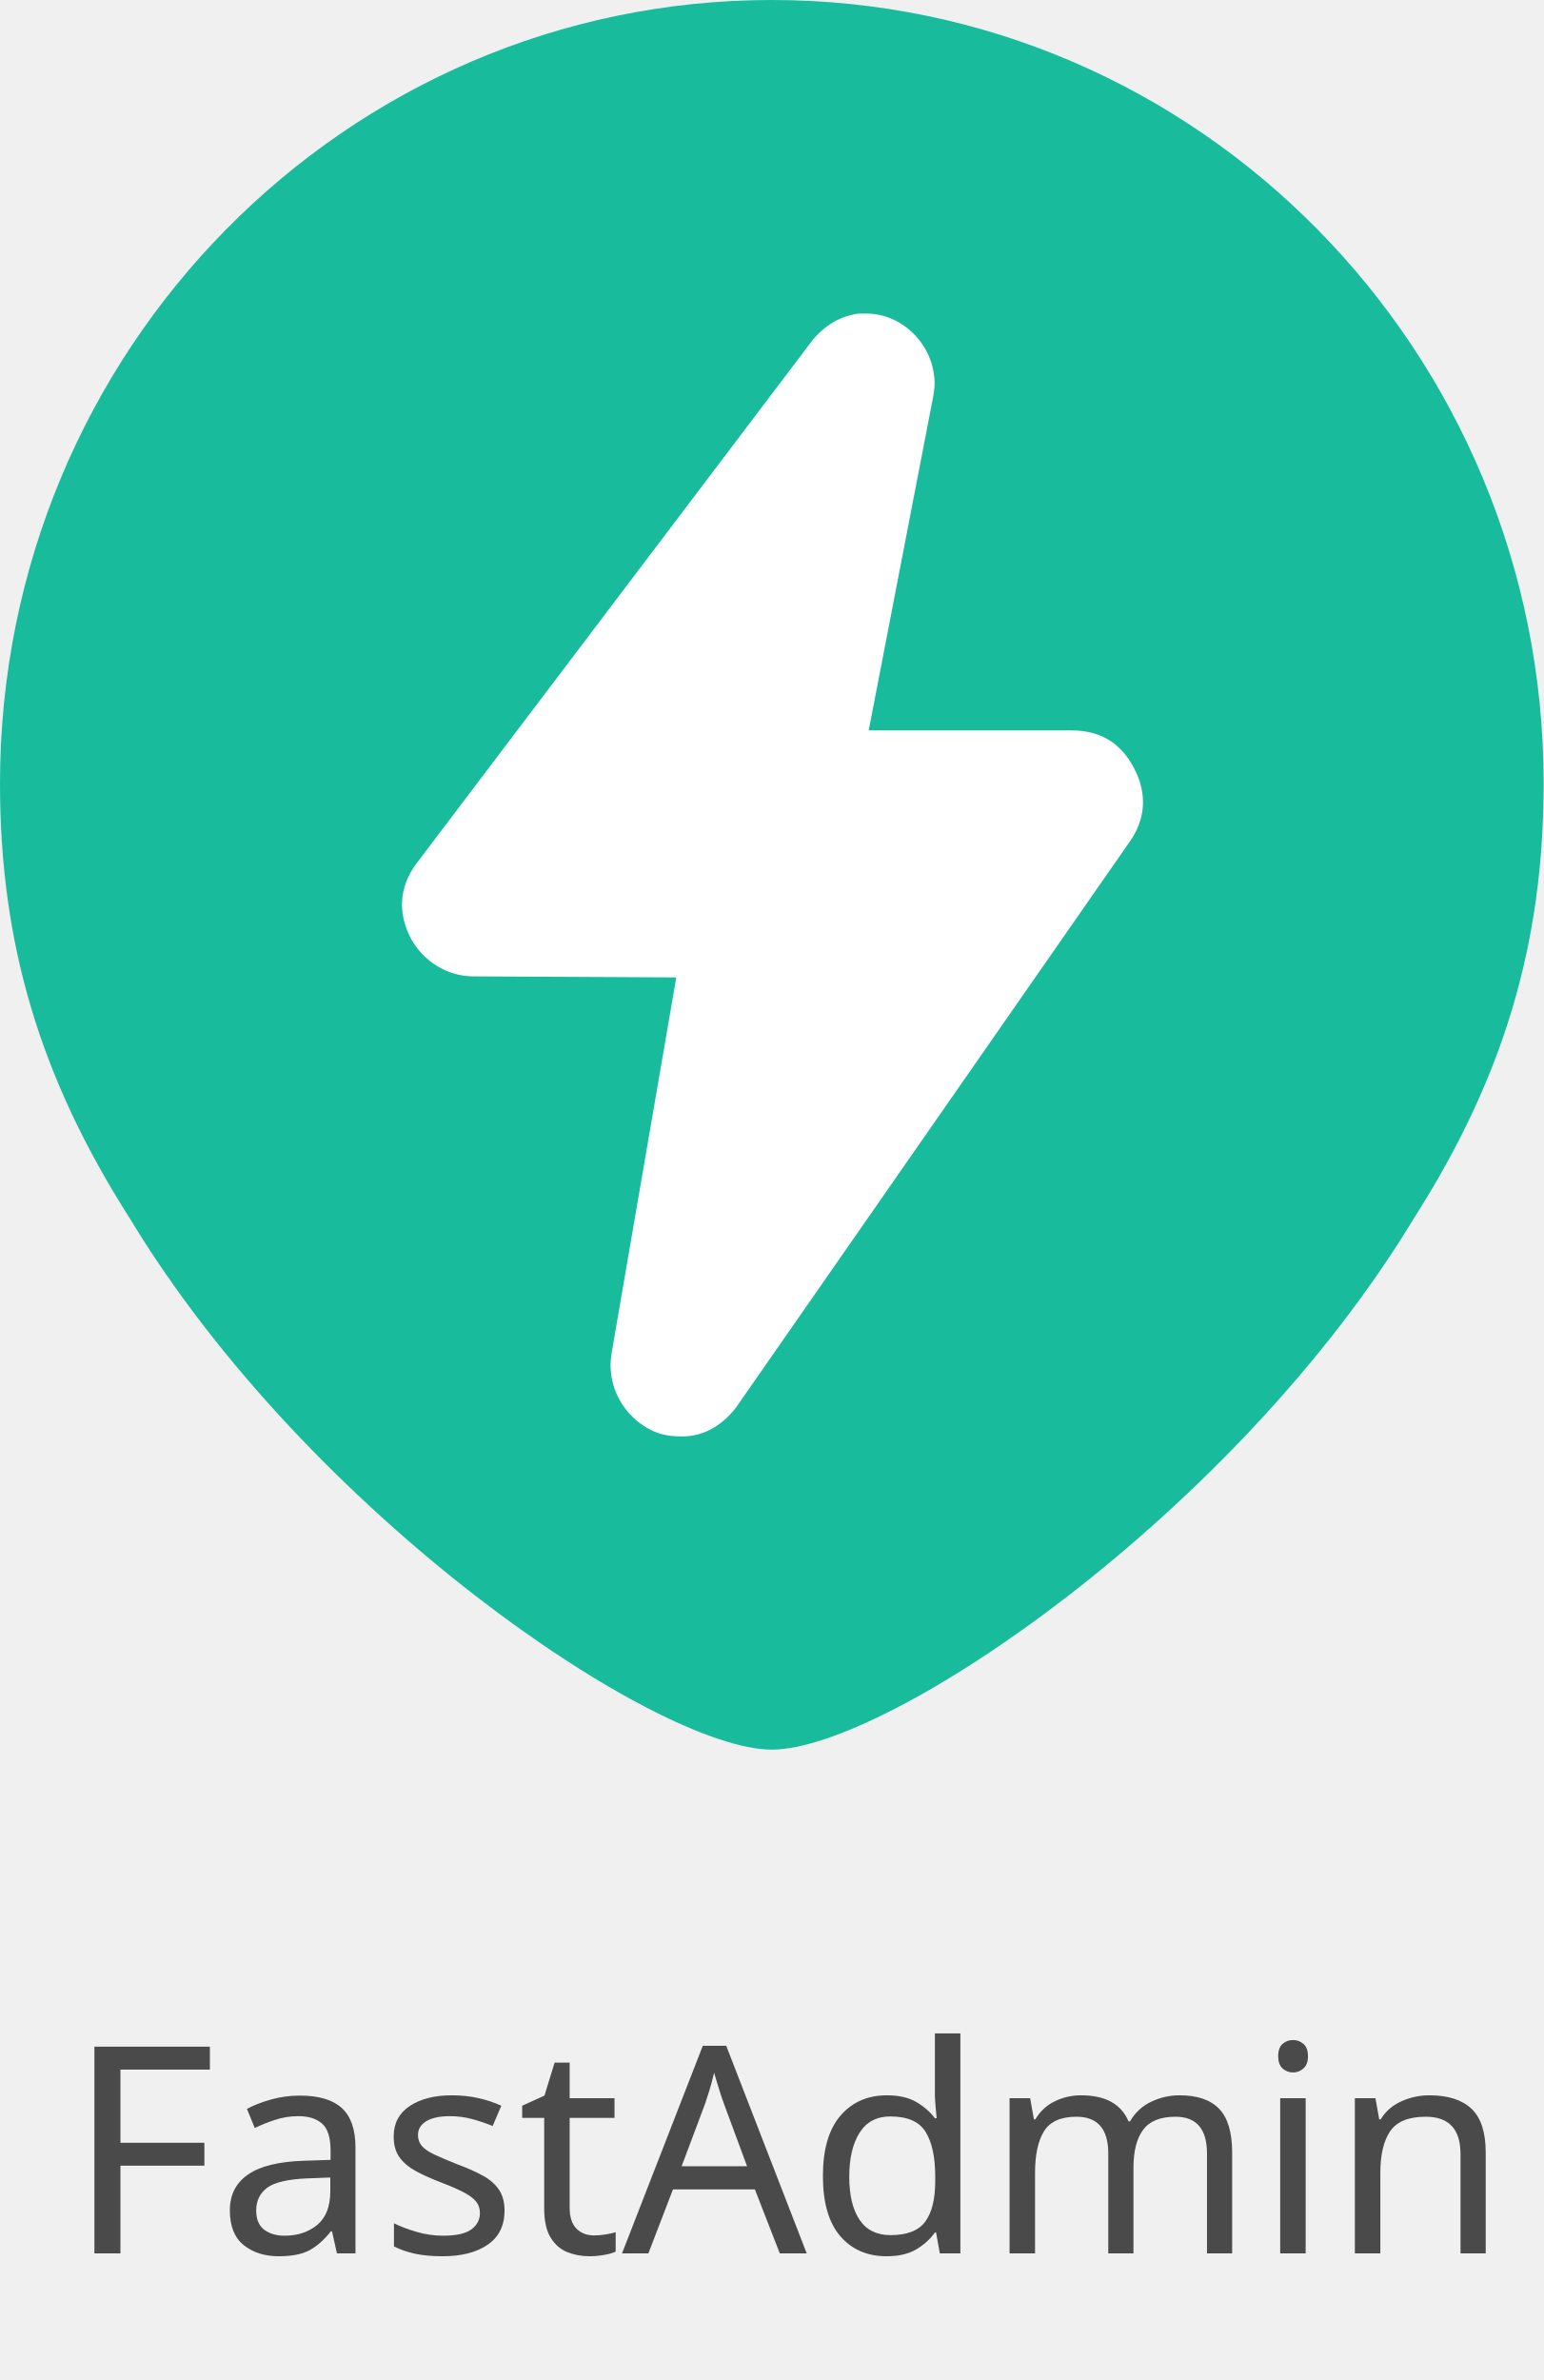
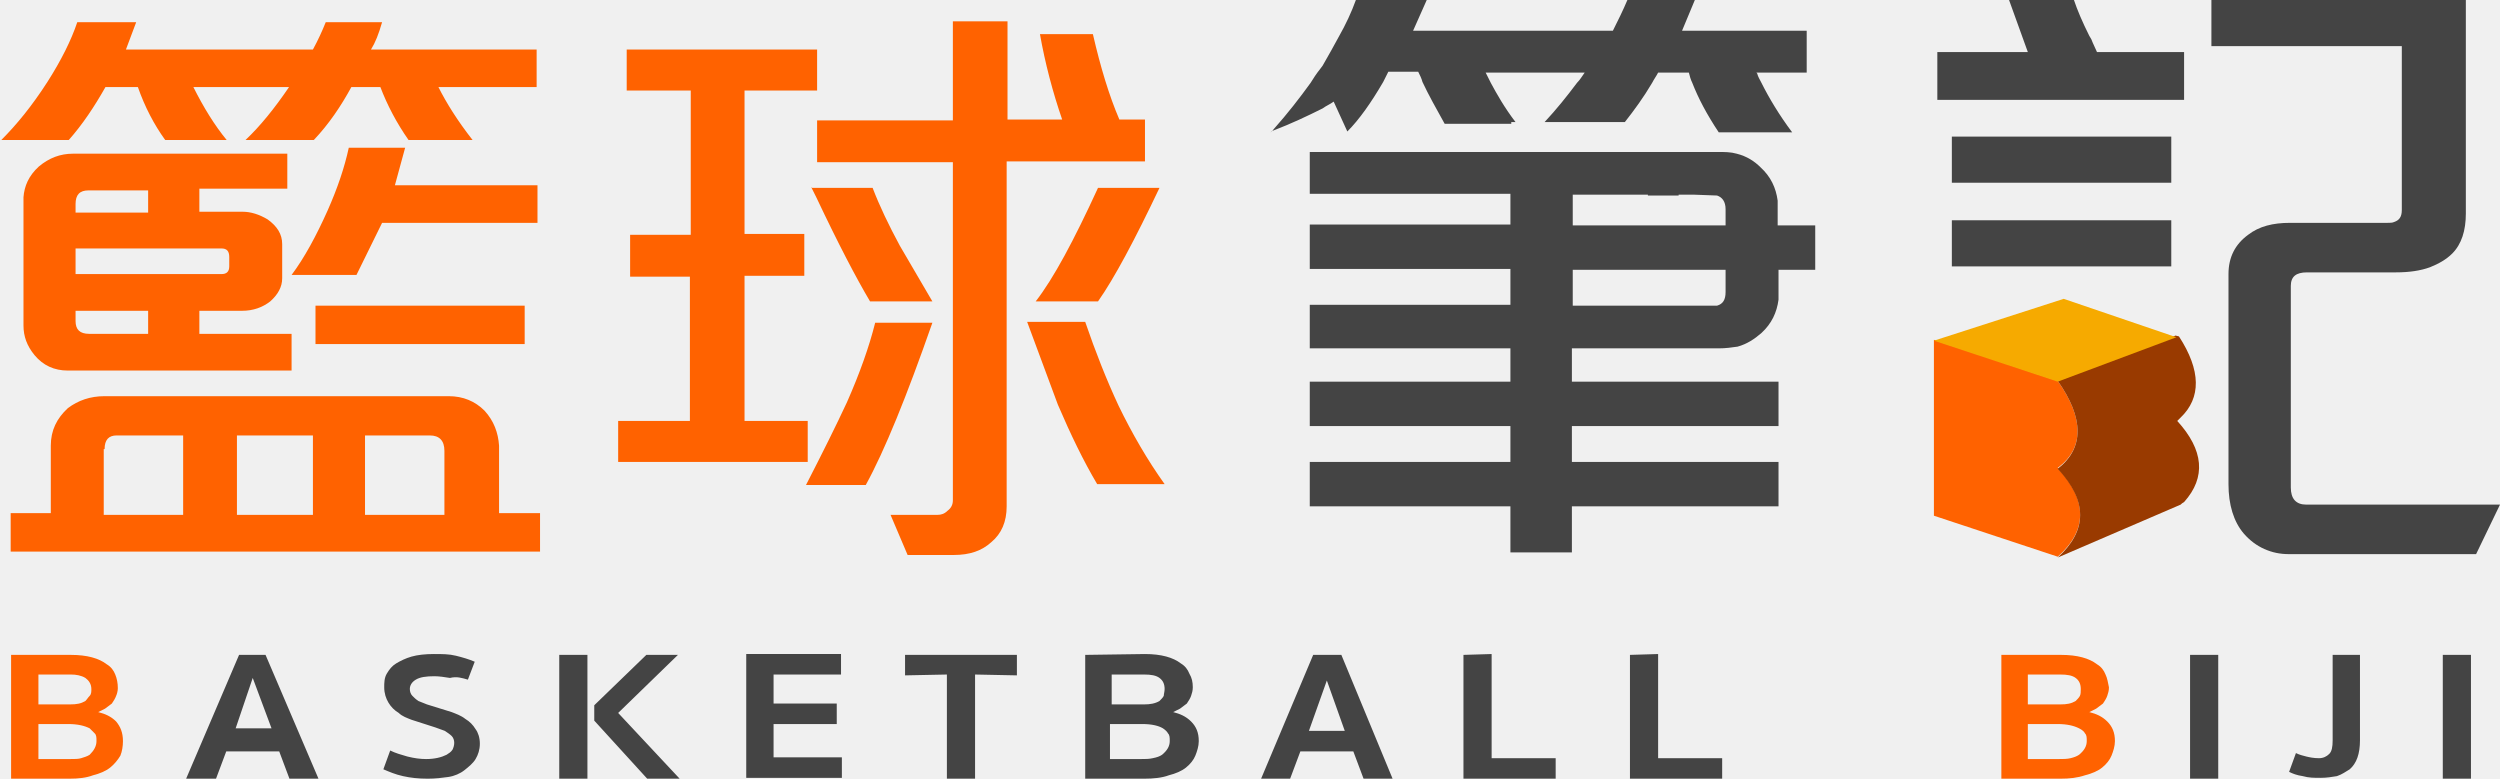
- <svg xmlns="http://www.w3.org/2000/svg" width="768px" height="1184px" viewBox="0 0 768 1184" version="1.1">
-   <defs />
-   <g id="logo" stroke="none" stroke-width="1" fill="none" fill-rule="evenodd">
-     <path d="M64.434,605.9 C20.067,536.266 0,469.699 0,389.731 C0,174.489 171.923,0 384,0 C596.077,0 768,174.489 768,389.731 C768,469.699 747.933,536.266 703.566,605.9 C614.4,753.481 441.6,870.4 384,870.4 C326.4,870.4 153.6,753.481 64.434,605.9 L64.434,605.9 Z" id="body" fill="#18BC9C" />
-     <path d="M429.649,190.816 L430.161,190.816 L429.649,190.816 L429.649,190.816 Z M429.649,156 L427.089,156 C419.409,157.024 411.729,160.608 404.561,168.8 L403.025,170.848 L206.929,429.92 C198.737,441.184 197.713,453.984 204.369,466.784 C210.513,478.048 222.289,485.728 235.601,485.728 L336.465,486.24 L304.209,673.632 C301.649,689.504 310.353,705.376 325.201,712.032 C329.809,714.08 334.417,714.592 339.537,714.592 C349.777,714.592 358.993,709.472 366.161,700.256 L561.745,419.168 C569.937,407.904 570.961,395.104 564.305,382.304 C557.649,369.504 547.409,363.36 533.073,363.36 L432.209,363.36 L463.953,199.008 C464.465,196.448 464.977,193.376 464.977,190.816 C464.977,171.872 449.105,156 431.185,156 L429.649,156 L429.649,156 Z" id="flash" fill="#FFFFFF" />
-     <text id="FastAdmin" font-family="MyanmarMN, Myanmar MN" font-size="144" font-weight="normal" fill="#4A4A4A">
-       <tspan x="33" y="1121">FastAdmin</tspan>
-     </text>
+ <svg xmlns="http://www.w3.org/2000/svg" version="1.1" id="圖層_1" x="0px" y="0px" viewBox="0 0 292.8 91.2" style="enable-background:new 0 0 292.8 91.2;" xml:space="preserve">
+   <style type="text/css">
+ 	.st0{fill:#444444;}
+ 	.st1{fill:#FF6200;}
+ 	.st2{fill:#993A00;}
+ 	.st3{fill:#F6AA00;}
+ </style>
+   <path class="st0" d="M228.6,25.8v5.4h25.7v-5.4H228.6 M228.6,16v5.4h25.7V16H228.6 M242.9,0h-7.6l2.2,6.1h-10.6v5.6h28.9V6.1h-10.2  c-0.2-0.4-0.3-0.7-0.5-1.1c-0.1-0.3-0.2-0.5-0.4-0.8C243.9,2.6,243.3,1.2,242.9,0 M289.4,76.7h-3.3v14.5h3.3V76.7 M270.1,88.6  c-0.4-0.1-0.8-0.2-1.2-0.4l-0.8,2.2c0.4,0.2,0.9,0.4,1.6,0.5c0.7,0.2,1.3,0.2,2.1,0.2c0.7,0,1.3-0.1,1.9-0.2c0.6-0.2,1-0.5,1.5-0.8  c0.8-0.7,1.2-1.8,1.2-3.4v-10h-3.2v10c0,0.8-0.1,1.3-0.4,1.6c-0.3,0.3-0.7,0.5-1.2,0.5C271,88.8,270.5,88.7,270.1,88.6 M259.8,91.2  V76.7h-3.3v14.5H259.8 M25.3,91.2l1.2-3.2h6.2l1.2,3.2h3.4l-6.2-14.5H28l-6.2,14.5H25.3 M29.6,79.4L29.6,79.4l2.2,5.9h-4.2  L29.6,79.4 M157.1,76.7h-3.3l-6.1,14.5h3.4l1.2-3.2h6.2l1.2,3.2h3.4L157.1,76.7 M155.4,79.7L155.4,79.7l2.1,5.9h-4.2L155.4,79.7   M194.2,88.8V76.6l-3.3,0.1v14.5h10.8v-2.4L194.2,88.8 M171.4,76.7v14.5h10.8v-2.4h-7.5V76.6L171.4,76.7 M69.6,82.6v1.8l6.2,6.8h3.8  l-7.2-7.7l7-6.8h-3.7L69.6,82.6 M65.5,76.7v14.5h3.3V76.7H65.5 M54.8,79.6l0.8-2.1c-0.7-0.3-1.4-0.5-2.2-0.7  c-0.8-0.2-1.6-0.2-2.6-0.2c-1,0-1.9,0.1-2.6,0.3c-0.7,0.2-1.3,0.5-1.8,0.8c-0.5,0.3-0.8,0.7-1.1,1.2S45,80,45,80.5  c0,0.7,0.2,1.3,0.5,1.8s0.7,0.9,1.2,1.2c0.4,0.4,1,0.6,1.5,0.8l2.8,0.9l1.1,0.4c0.3,0.2,0.6,0.4,0.8,0.6s0.3,0.5,0.3,0.8  s-0.1,0.6-0.2,0.8c-0.2,0.3-0.4,0.4-0.7,0.6c-0.6,0.3-1.4,0.5-2.4,0.5c-0.7,0-1.4-0.1-2.2-0.3c-0.7-0.2-1.4-0.4-2-0.7l-0.8,2.2  c0.7,0.3,1.4,0.6,2.3,0.8c0.9,0.2,1.8,0.3,2.9,0.3c0.9,0,1.7-0.1,2.4-0.2s1.4-0.4,1.9-0.8c0.5-0.4,1-0.8,1.3-1.3  c0.3-0.5,0.5-1.1,0.5-1.8c0-0.7-0.2-1.3-0.5-1.7c-0.3-0.5-0.7-0.9-1.2-1.2c-0.5-0.4-1.1-0.6-1.6-0.8l-2.9-0.9l-1-0.4  c-0.3-0.2-0.5-0.4-0.7-0.6c-0.2-0.2-0.3-0.5-0.3-0.8c0-0.4,0.2-0.8,0.7-1.1s1.2-0.4,2.2-0.4c0.5,0,1.2,0.1,1.8,0.2  C53.5,79.2,54.1,79.4,54.8,79.6 M127.1,76.7v14.5h6.9c1.1,0,2.1-0.1,2.9-0.4c0.8-0.2,1.5-0.5,2-0.9c0.5-0.4,0.9-0.9,1.1-1.4  c0.2-0.5,0.4-1.1,0.4-1.7c0-1-0.3-1.7-0.9-2.3s-1.3-0.9-2.1-1.1l0.8-0.4l0.8-0.6c0.2-0.3,0.4-0.6,0.5-0.9s0.2-0.6,0.2-1  c0-0.6-0.1-1.1-0.4-1.6c-0.2-0.5-0.5-0.9-1-1.2c-0.9-0.7-2.3-1.1-4.2-1.1L127.1,76.7 M135.8,79.4c0.4,0.3,0.6,0.7,0.6,1.3  c0,0.3-0.1,0.6-0.1,0.8c-0.1,0.2-0.3,0.4-0.5,0.6c-0.5,0.3-1.1,0.4-1.8,0.4h-3.8V79h3.8C134.8,79,135.4,79.1,135.8,79.4 M133.8,84.8  c1.1,0,1.9,0.2,2.4,0.5c0.3,0.2,0.5,0.4,0.6,0.6c0.2,0.2,0.2,0.5,0.2,0.9c0,0.6-0.3,1.1-0.9,1.6c-0.3,0.2-0.6,0.3-1.1,0.4  c-0.4,0.1-0.9,0.1-1.4,0.1h-3.6v-4.1H133.8 M106,76.7v2.4l4.9-0.1v12.2h3.3V79l4.9,0.1v-2.4L106,76.7 M98.5,79v-2.4H87.4v14.5h11.2  v-2.4h-8v-3.9H98v-2.4h-7.4V79L98.5,79 M153.4,17.8v4.9h23.5v3.6h-23.5v5.2h23.5v4.2h-23.5v5.1h23.5v3.9h-23.5v5.2h23.5v4.2h-23.5  v5.2h23.5v5.4h7.2v-5.4h24.2v-5.2h-24.2v-4.2h24.2v-5.2h-24.2v-3.9h17.2c0.8,0,1.5-0.1,2.2-0.2c1.1-0.3,2-0.9,2.8-1.6  c1.2-1.1,1.8-2.4,2-3.9v-3.5h4.3v-5.2h-4.4v-2.9c-0.2-1.5-0.8-2.8-2-3.9c-0.7-0.7-1.6-1.3-2.8-1.6c-0.7-0.2-1.4-0.2-2.2-0.2  L153.4,17.8 M198.4,22.8L198.4,22.8l2.7,0.1c0.6,0.2,1,0.7,1,1.6v1.9h-17.9v-3.6h8.8v0.1h3.6v-0.1H198.4 M184.2,35.8v-4.2h17.9v2.6  c0,0.9-0.3,1.4-1,1.6H184.2 M198.5,0h-7.9c-0.5,1.2-1.1,2.4-1.7,3.6h-23.4l1.6-3.6h-8.3c-0.5,1.4-1.2,2.9-2,4.3  c-0.6,1.1-1.2,2.2-1.9,3.4c-0.1,0.1-0.2,0.3-0.3,0.4c-0.4,0.5-0.8,1.1-1.1,1.6c-1.3,1.8-2.7,3.6-4.3,5.4c-0.1,0.1-0.2,0.3-0.4,0.4  l0.1-0.1c0.1,0,0.1-0.1,0.2-0.1c2.1-0.8,4-1.7,5.8-2.6c0.4-0.3,0.9-0.5,1.3-0.8l1.6,3.5c1.4-1.4,2.8-3.4,4.2-5.8  c0.2-0.4,0.4-0.8,0.6-1.2h3.5c0.2,0.4,0.4,0.8,0.5,1.2c0.7,1.5,1.6,3.1,2.6,4.9h7.8v-0.2h0.5c-1.3-1.7-2.2-3.3-2.9-4.6  c-0.2-0.4-0.4-0.8-0.6-1.2h11.6c-0.3,0.4-0.5,0.8-0.9,1.2c-1.2,1.6-2.4,3.1-3.8,4.6h9.4c1.1-1.4,2.2-2.9,3.2-4.6  c0.2-0.4,0.5-0.8,0.7-1.2h3.6c0.1,0.4,0.2,0.8,0.4,1.2c0.7,1.8,1.7,3.7,3.1,5.8h8.6c-1.5-2-2.7-4-3.6-5.8c-0.2-0.4-0.4-0.7-0.5-1.1  c0,0-0.1-0.1-0.1-0.1h5.9V3.6H197L198.5,0 M288.8,0H259v5.4h22.3v19.2c0,0.8-0.3,1.2-0.9,1.4c-0.2,0.1-0.5,0.1-0.8,0.1h-11.4  c-2,0-3.6,0.4-4.9,1.4c-1.5,1.1-2.3,2.6-2.3,4.6v24.6c0,2.4,0.6,4.4,1.8,5.8c0.7,0.8,1.5,1.4,2.4,1.8c0.9,0.4,1.8,0.6,2.9,0.6H290  l2.8-5.8h-22.7c-1.2,0-1.8-0.7-1.8-2V33.5c0-1.1,0.6-1.6,1.9-1.6h10.4c1.6,0,2.9-0.2,4-0.6c1-0.4,1.9-0.9,2.6-1.6  c1.1-1.1,1.6-2.7,1.6-4.7V5.4h0V0z" />
+   <path class="st1" d="M13.8,80.6c0-0.6-0.1-1.1-0.3-1.6c-0.2-0.5-0.5-0.9-1-1.2c-0.9-0.7-2.3-1.1-4.2-1.1h-7v14.5h6.8  c1.1,0,2-0.1,2.8-0.4c0.8-0.2,1.5-0.5,2-0.9c0.5-0.4,0.9-0.9,1.2-1.4c0.2-0.5,0.3-1.1,0.3-1.7c0-1-0.3-1.7-0.8-2.3  c-0.6-0.6-1.3-0.9-2.1-1.1l0.8-0.4l0.8-0.6c0.2-0.3,0.4-0.6,0.5-0.9C13.7,81.3,13.8,80.9,13.8,80.6 M10,79.4  c0.4,0.3,0.7,0.7,0.7,1.3c0,0.3,0,0.6-0.2,0.8s-0.3,0.4-0.5,0.6c-0.5,0.3-1,0.4-1.8,0.4H4.5V79h3.8C8.9,79,9.5,79.1,10,79.4   M11.1,85.9c0.2,0.2,0.2,0.5,0.2,0.9c0,0.6-0.3,1.1-0.8,1.6c-0.3,0.2-0.7,0.3-1,0.4s-0.8,0.1-1.3,0.1H4.5v-4.1H8  c1.1,0,1.9,0.2,2.5,0.5C10.7,85.5,10.9,85.7,11.1,85.9 M246.6,79c-0.2-0.5-0.5-0.9-1-1.2c-0.9-0.7-2.3-1.1-4.2-1.1h-7v14.5h6.9  c1.1,0,2-0.1,2.9-0.4c0.8-0.2,1.5-0.5,2-0.9c0.5-0.4,0.9-0.9,1.1-1.4c0.2-0.5,0.4-1.1,0.4-1.7c0-1-0.3-1.7-0.9-2.3  c-0.6-0.6-1.3-0.9-2.1-1.1l0.8-0.4l0.8-0.6c0.2-0.3,0.4-0.6,0.5-0.9s0.2-0.6,0.2-1C246.9,80,246.8,79.4,246.6,79 M243.1,79.4  c0.4,0.3,0.6,0.7,0.6,1.3c0,0.3,0,0.6-0.1,0.8s-0.3,0.4-0.5,0.6c-0.5,0.3-1,0.4-1.8,0.4h-3.8V79h3.8C242.1,79,242.7,79.1,243.1,79.4   M244.2,85.9c0.2,0.2,0.2,0.5,0.2,0.9c0,0.6-0.3,1.1-0.9,1.6c-0.3,0.2-0.6,0.3-1,0.4c-0.4,0.1-0.9,0.1-1.4,0.1h-3.6v-4.1h3.5  c1.1,0,1.9,0.2,2.5,0.5C243.9,85.5,244.1,85.7,244.2,85.9 M241,44.6l-14.5-4.8v20.6l14.5,4.8c3.5-3.1,3.5-6.6,0-10.4  C244.1,52.5,244.1,49,241,44.6z" />
+   <path class="st2" d="M255.2,39.4l-0.4-0.1L241,44.6c3.1,4.4,3.1,7.9,0,10.3c3.5,3.8,3.5,7.2,0,10.4l14.4-6.2  c0.1-0.1,0.2-0.2,0.4-0.3c2.6-2.9,2.3-6.1-0.8-9.5h0c0.1-0.1,0.2-0.2,0.4-0.4C257.8,46.6,257.8,43.4,255.2,39.4z" />
+   <path class="st3" d="M241.7,35l-15.2,4.9l14.5,4.8l13.9-5.2L241.7,35z" />
+   <g transform="matrix( 1, 0, 0, 1, -1.45,0) ">
+     <g>
+       <g id="Layer1_59_FILL">
+         <path class="st1" d="M6,19.5c-1.2,1.1-1.7,2.3-1.8,3.6v15c0,1.3,0.4,2.4,1.3,3.5c1,1.2,2.3,1.8,3.9,1.8h26.2v-4.3H24.8v-2.7h5     c1.3,0,2.4-0.4,3.3-1.1c0.9-0.8,1.4-1.7,1.4-2.7v-4c0-1.2-0.6-2.1-1.7-2.9c-1-0.6-2-0.9-2.9-0.9h-5.1v-2.7h10.3V18H10     C8.5,18,7.2,18.5,6,19.5 M18.8,22.2v2.7h-8.5v-1c0-1.1,0.5-1.6,1.5-1.6H18.8 M28.3,31.2c0,0.6-0.3,0.9-0.9,0.9H10.3v-3h17.1     c0.6,0,0.9,0.3,0.9,1V31.2 M18.8,36.4v2.7h-6.9c-1.1,0-1.6-0.5-1.6-1.5v-1.2H18.8 M58.2,48.1c-1.1-1.1-2.5-1.7-4.2-1.7H13.7     c-1.7,0-3.1,0.5-4.3,1.4c-1.3,1.2-2,2.6-2,4.4v7.9H2.7v4.5h62v-4.5h-4.8v-7.9C59.8,50.7,59.3,49.3,58.2,48.1 M44.1,51h7.7     c1.1,0,1.7,0.6,1.7,1.8v7.5h-9.3V51 M29.2,51h8.9v9.3h-8.9V51 M13.7,52.6c0-1.1,0.5-1.6,1.4-1.6h7.8v9.3h-9.3V52.6 M62.9,40.3     v-4.5H38.4v4.5H62.9 M42.3,17.3c-0.5,2.3-1.3,4.7-2.5,7.4c-1.3,2.9-2.7,5.5-4.2,7.5h7.6l3-6.1h18.2v-4.4H47.7l1.2-4.4H42.3      M42.6,10.2h3.4c0.8,2.1,1.9,4.2,3.3,6.2h7.5c-1.8-2.3-3.1-4.4-4-6.2h11.5V5.8H44.9C45.4,5,45.8,4,46.2,2.6h-6.6     c-0.4,1-0.9,2.1-1.5,3.2H16.2l1.2-3.2h-6.9C9.8,4.7,8.6,7.1,7,9.6c-1.8,2.8-3.6,5-5.4,6.8h7.9c1.6-1.8,3-3.9,4.3-6.2h3.8     c0.8,2.3,1.9,4.4,3.2,6.2h7.2c-1.4-1.7-2.7-3.8-3.9-6.2h11.2c-1.7,2.5-3.4,4.6-5.1,6.2h8C40,14.5,41.4,12.4,42.6,10.2z" />
+       </g>
+     </g>
+   </g>
+   <g transform="matrix( 1, 0, 0, 1, -1.2,0) ">
+     <g>
+       <g id="Layer1_60_FILL">
+         <path class="st1" d="M110.4,37.8h-6.7c-0.7,2.8-1.8,5.9-3.3,9.3c-1.3,2.8-2.9,6-4.8,9.7h7C104.8,52.8,107.4,46.4,110.4,37.8      M96.9,10.6V5.8H74.6v4.8h7.5v13.5h0v3.4H75v4.9H82v16.9h-8.4v4.8h22.2v-4.8h-7.4V32.3h7v-4.9h-7V10.6H96.9 M96.2,21.9     c0.2,0.4,0.4,0.8,0.6,1.2c2.6,5.5,4.7,9.5,6.3,12.2h7.3l-3.8-6.5c-1.3-2.4-2.4-4.7-3.2-6.8H96.2 M121.5,37.7l3.6,9.7     c1.5,3.5,3,6.6,4.6,9.3h7.9c-2-2.8-3.8-5.9-5.4-9.2c-1.4-3-2.7-6.3-3.9-9.8H121.5 M122.5,35.3h7.3c1.9-2.7,4.3-7.2,7.2-13.3h-7.2     C127,28.1,124.6,32.6,122.5,35.3 M119.2,2.5h-6.4v11.6H96.9v4.9h15.9v39.6c0,0.5-0.2,0.9-0.6,1.2c-0.4,0.4-0.8,0.5-1.2,0.5h-5.5     l2,4.7h5.4c1.9,0,3.3-0.5,4.4-1.5c1.2-1,1.8-2.4,1.8-4.2V18.9h16.2v-4.9h-3c-1.2-2.8-2.2-6.1-3.1-10H123c0.6,3.4,1.5,6.8,2.6,10     h-6.4V2.5z" />
+       </g>
+     </g>
  </g>
</svg>
